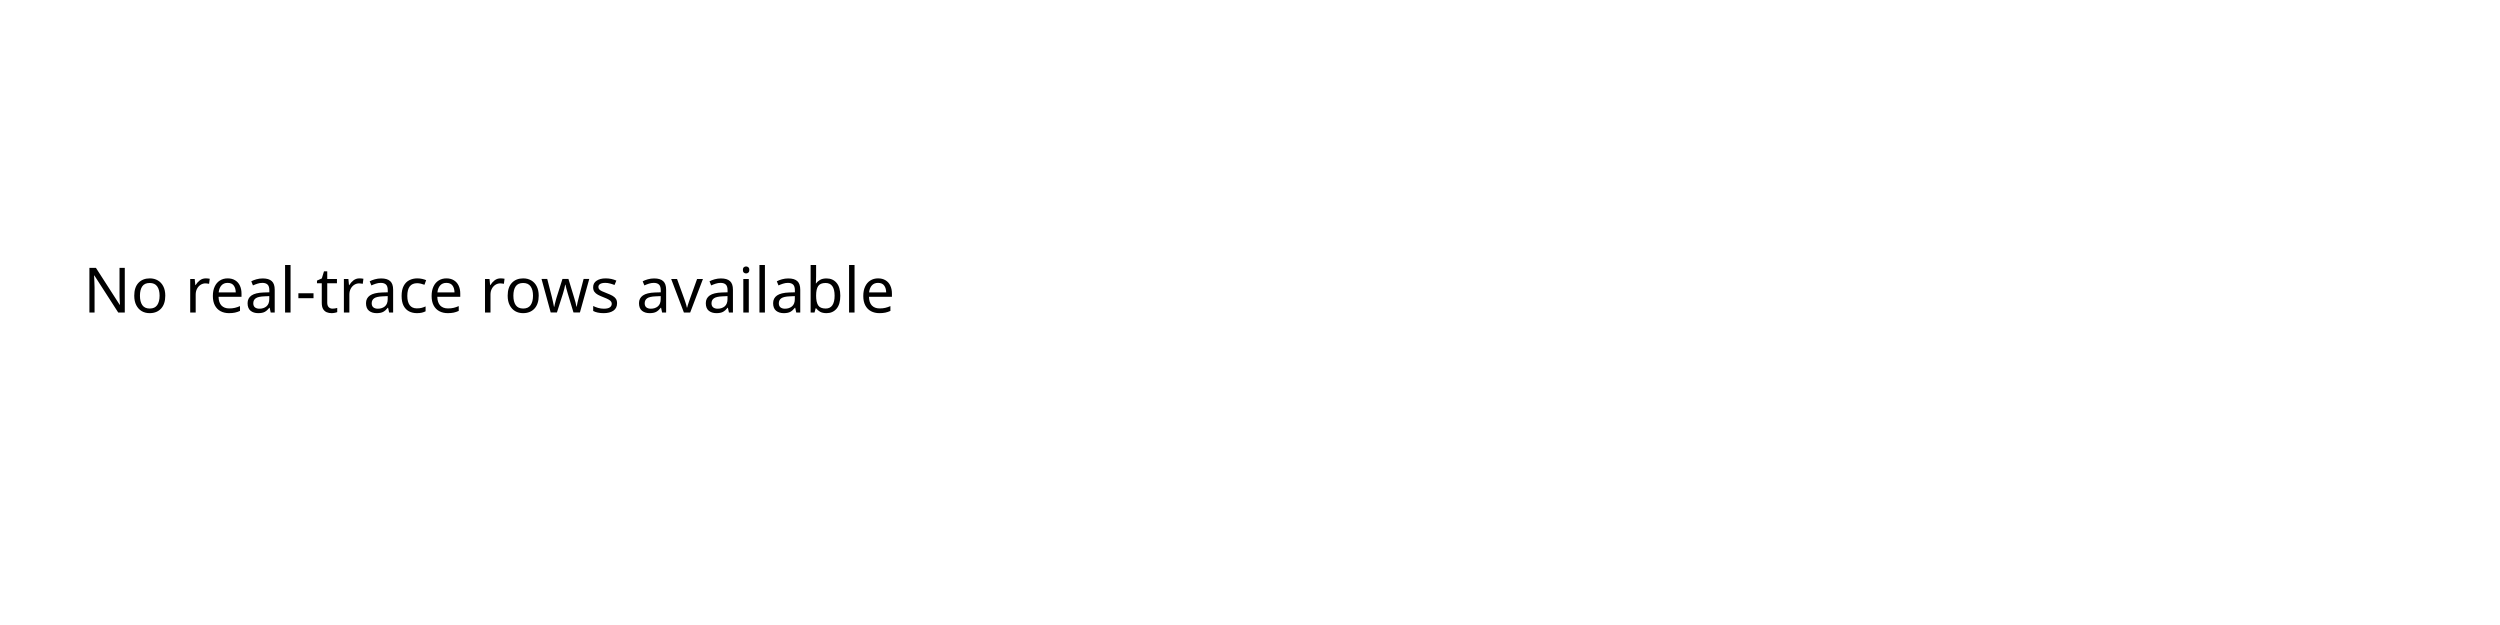
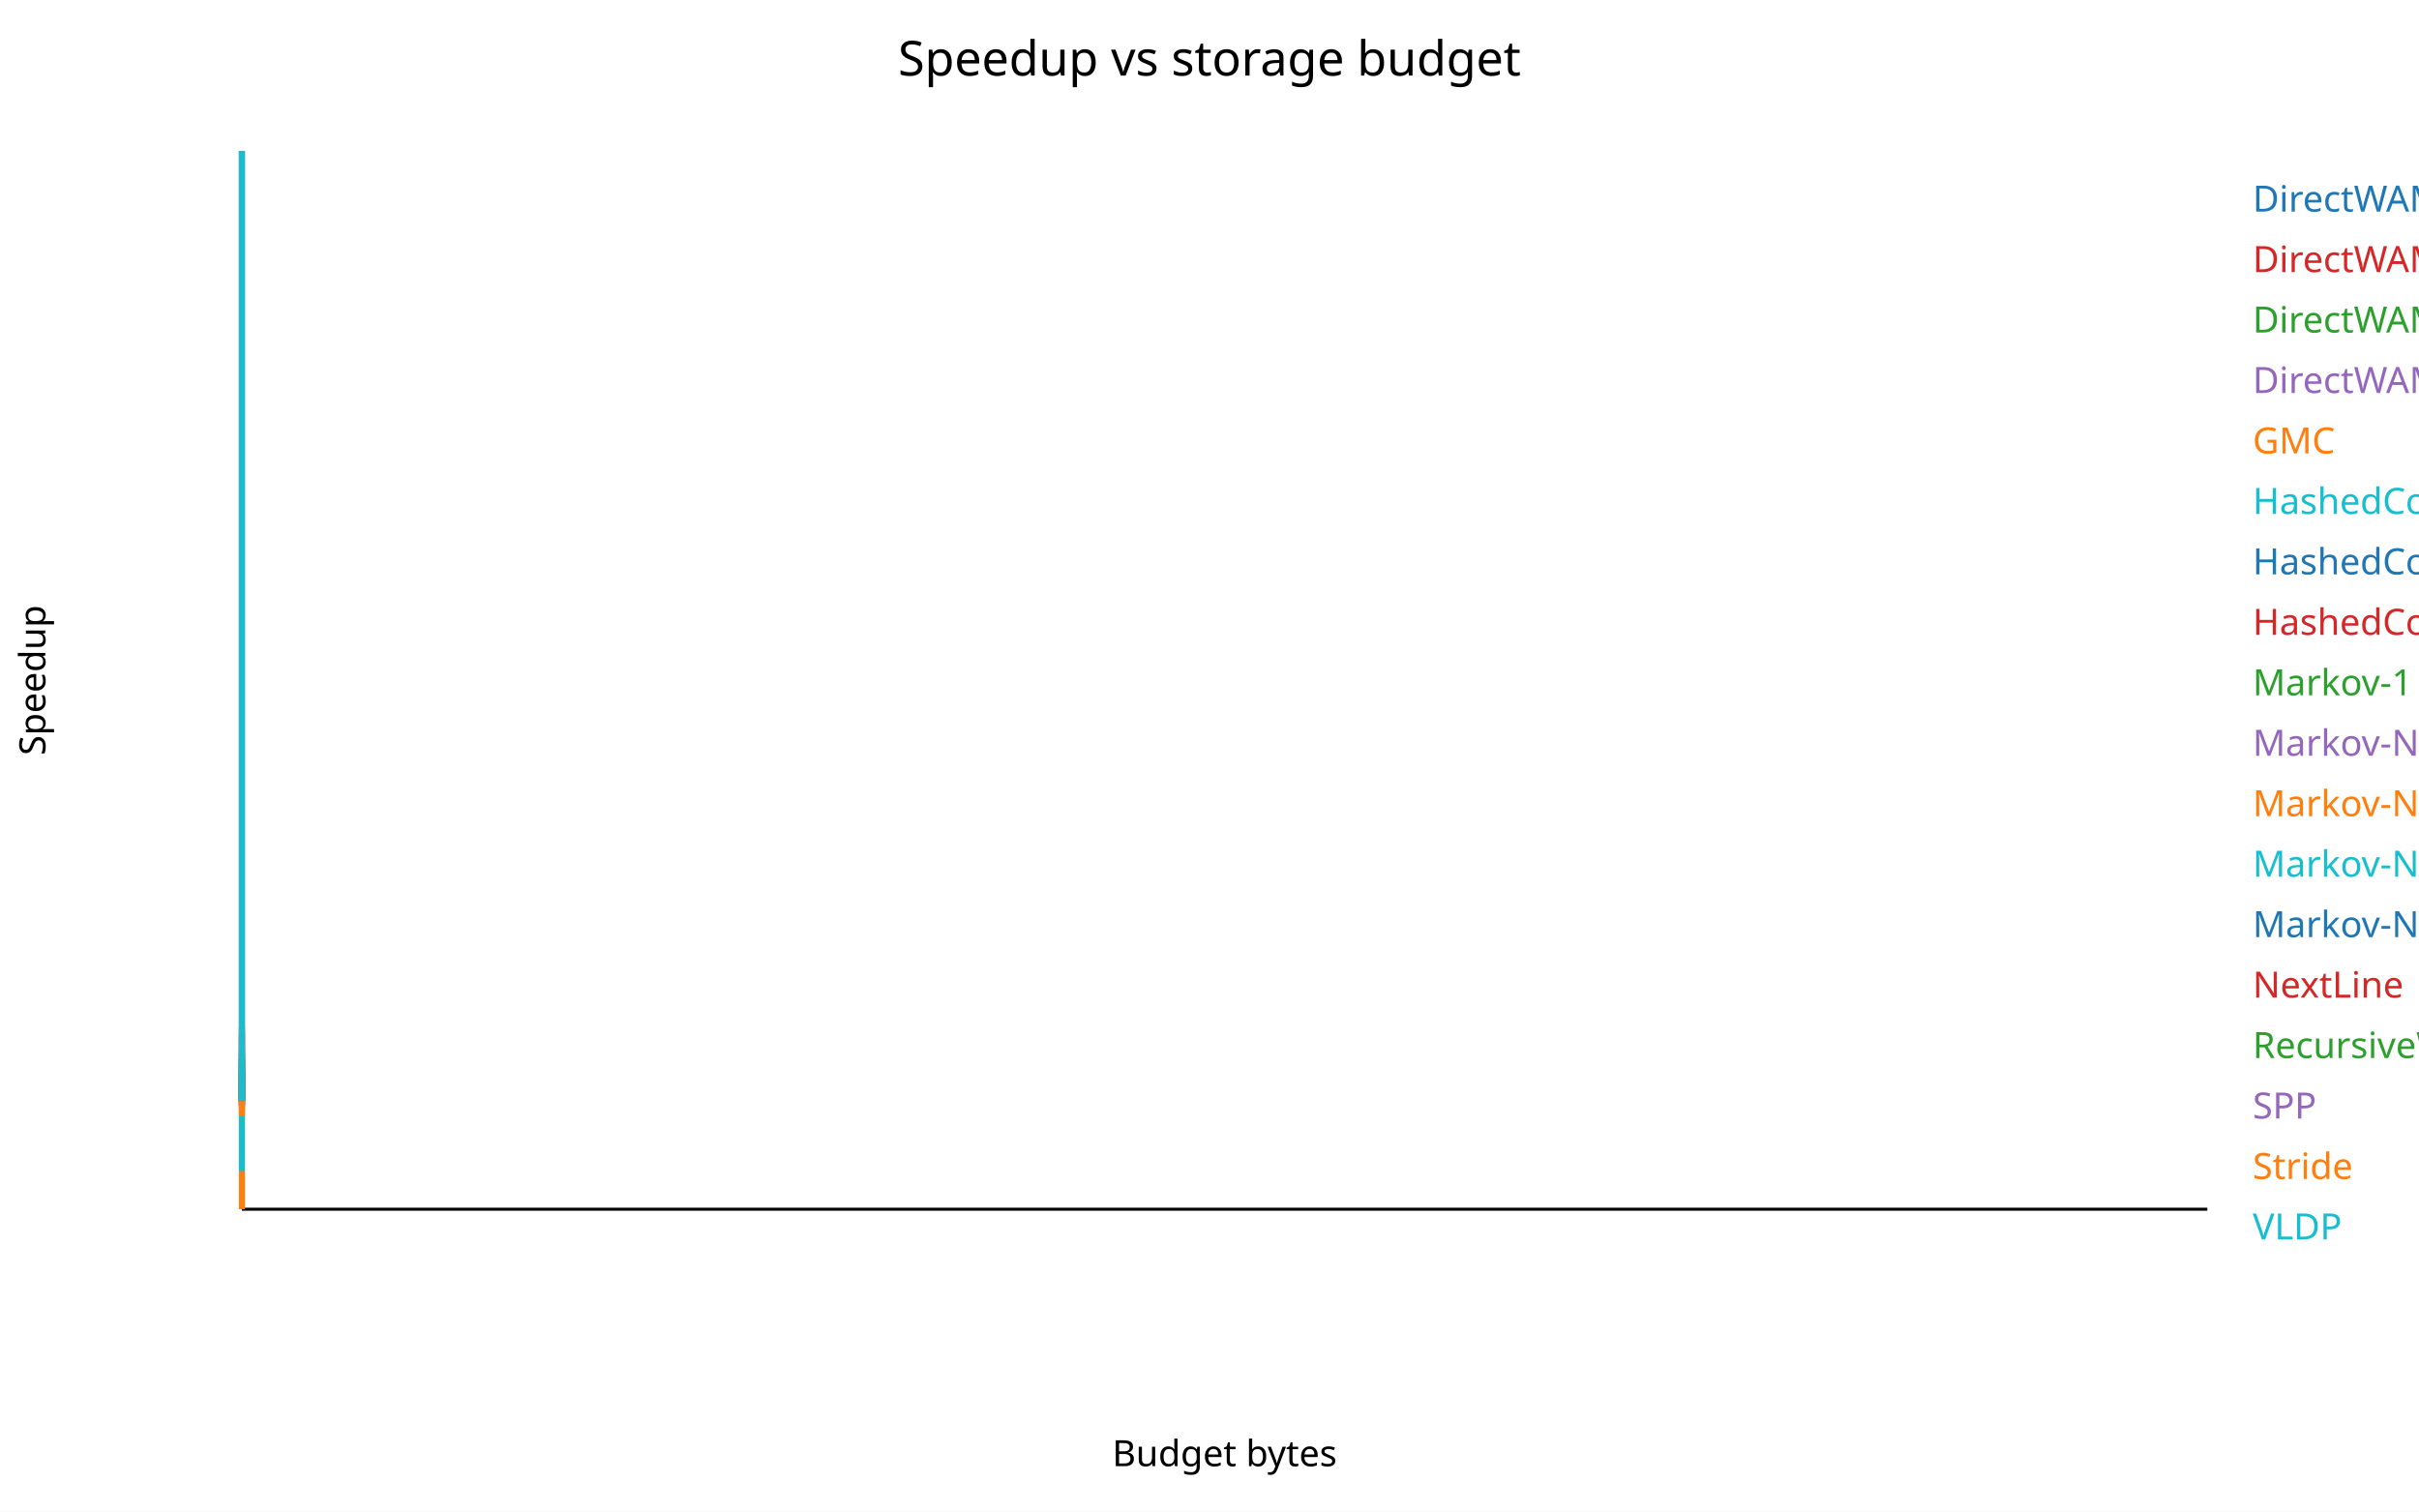
- <svg xmlns="http://www.w3.org/2000/svg" width="720" height="180">
+ <svg xmlns="http://www.w3.org/2000/svg" width="800" height="500" viewBox="0 0 800 500">
  <rect width="100%" height="100%" fill="white" />
-   <text x="24" y="90" font-family="sans-serif" font-size="18">No real-trace rows available</text>
+   <text x="400.0" y="25" text-anchor="middle" font-family="sans-serif" font-size="16">Speedup vs storage budget</text>
+   <line x1="80" y1="400" x2="730" y2="400" stroke="black" />
+   <line x1="80" y1="50" x2="80" y2="400" stroke="black" />
+   <polyline points="80.0,353.5 80.0,356.5 80.0,364.0 80.0,364.3 80.0,364.2 80.0,364.2 80.0,350.3 80.0,364.2 80.0,364.2" fill="none" stroke="#1f77b4" stroke-width="2" />
+   <text x="745" y="70" font-family="sans-serif" font-size="12" fill="#1f77b4">DirectWAM-H16</text>
+   <polyline points="80.0,339.9 80.0,353.9 80.0,364.5 80.0,364.3 80.0,364.2 80.0,364.2 80.0,350.7 80.0,364.2 80.0,364.2" fill="none" stroke="#d62728" stroke-width="2" />
+   <text x="745" y="90" font-family="sans-serif" font-size="12" fill="#d62728">DirectWAM-H16-miss-only</text>
+   <polyline points="80.0,349.8 80.0,354.0 80.0,363.5 80.0,364.2 80.0,364.2 80.0,364.2 80.0,363.8 80.0,364.2 80.0,364.2" fill="none" stroke="#2ca02c" stroke-width="2" />
+   <text x="745" y="110" font-family="sans-serif" font-size="12" fill="#2ca02c">DirectWAM-H32</text>
+   <polyline points="80.0,354.0 80.0,342.6 80.0,363.9 80.0,364.2 80.0,364.2 80.0,364.2 80.0,363.1 80.0,364.2 80.0,364.2" fill="none" stroke="#9467bd" stroke-width="2" />
+   <text x="745" y="130" font-family="sans-serif" font-size="12" fill="#9467bd">DirectWAM-H8</text>
+   <polyline points="80.0,360.5 80.0,358.6 80.0,363.6 80.0,364.2 80.0,214.4 80.0,302.0 80.0,358.0 80.0,347.9 80.0,50.0" fill="none" stroke="#ff7f0e" stroke-width="2" />
+   <text x="745" y="150" font-family="sans-serif" font-size="12" fill="#ff7f0e">GMC</text>
+   <polyline points="80.0,355.4 80.0,364.1 80.0,363.1 80.0,364.5 80.0,365.1 80.0,365.5 80.0,347.2 80.0,365.5 80.0,364.8" fill="none" stroke="#17becf" stroke-width="2" />
+   <text x="745" y="170" font-family="sans-serif" font-size="12" fill="#17becf">HashedContext-H16</text>
+   <polyline points="80.0,352.3 80.0,364.0 80.0,363.6 80.0,364.4 80.0,365.1 80.0,365.4 80.0,367.0 80.0,365.4 80.0,364.8" fill="none" stroke="#1f77b4" stroke-width="2" />
+   <text x="745" y="190" font-family="sans-serif" font-size="12" fill="#1f77b4">HashedContext-H32</text>
+   <polyline points="80.0,355.3 80.0,364.3 80.0,363.8 80.0,364.5 80.0,365.1 80.0,365.5 80.0,364.2 80.0,365.5 80.0,364.8" fill="none" stroke="#d62728" stroke-width="2" />
+   <text x="745" y="210" font-family="sans-serif" font-size="12" fill="#d62728">HashedContext-H8</text>
+   <polyline points="80.0,357.5 80.0,363.4 80.0,364.0 80.0,364.2 80.0,364.2 80.0,364.2 80.0,350.3 80.0,364.2 80.0,364.2" fill="none" stroke="#2ca02c" stroke-width="2" />
+   <text x="745" y="230" font-family="sans-serif" font-size="12" fill="#2ca02c">Markov-1</text>
+   <polyline points="80.0,360.3 80.0,364.2 80.0,364.2 80.0,364.2 80.0,364.2 80.0,364.2 80.0,358.0 80.0,364.2 80.0,364.2" fill="none" stroke="#9467bd" stroke-width="2" />
+   <text x="745" y="250" font-family="sans-serif" font-size="12" fill="#9467bd">Markov-N-H16</text>
+   <polyline points="80.0,348.5 80.0,362.9 80.0,364.1 80.0,364.2 80.0,364.2 80.0,364.2 80.0,400.0 80.0,364.2 80.0,364.2" fill="none" stroke="#ff7f0e" stroke-width="2" />
+   <text x="745" y="270" font-family="sans-serif" font-size="12" fill="#ff7f0e">Markov-N-H2</text>
+   <polyline points="80.0,348.3 80.0,364.1 80.0,364.1 80.0,364.2 80.0,364.2 80.0,364.2 80.0,387.4 80.0,364.2 80.0,364.2" fill="none" stroke="#17becf" stroke-width="2" />
+   <text x="745" y="290" font-family="sans-serif" font-size="12" fill="#17becf">Markov-N-H4</text>
+   <polyline points="80.0,354.4 80.0,364.0 80.0,364.2 80.0,364.2 80.0,364.2 80.0,364.2 80.0,363.1 80.0,364.2 80.0,364.2" fill="none" stroke="#1f77b4" stroke-width="2" />
+   <text x="745" y="310" font-family="sans-serif" font-size="12" fill="#1f77b4">Markov-N-H8</text>
+   <polyline points="80.0,364.7 80.0,363.6 80.0,342.3 80.0,364.4 80.0,361.7 80.0,356.7 80.0,365.7 80.0,341.9 80.0,364.2" fill="none" stroke="#d62728" stroke-width="2" />
+   <text x="745" y="330" font-family="sans-serif" font-size="12" fill="#d62728">NextLine</text>
+   <polyline points="80.0,360.3 80.0,352.9 80.0,363.9 80.0,364.3 80.0,364.2 80.0,364.2 80.0,350.3 80.0,364.2 80.0,364.2" fill="none" stroke="#2ca02c" stroke-width="2" />
+   <text x="745" y="350" font-family="sans-serif" font-size="12" fill="#2ca02c">RecursiveWAM</text>
+   <polyline points="80.0,360.5 80.0,364.2 80.0,364.2 80.0,364.2 80.0,214.4 80.0,364.2 80.0,350.3 80.0,362.5 80.0,50.0" fill="none" stroke="#9467bd" stroke-width="2" />
+   <text x="745" y="370" font-family="sans-serif" font-size="12" fill="#9467bd">SPP</text>
+   <polyline points="80.0,364.2 80.0,369.2 80.0,364.2 80.0,364.2 80.0,364.2 80.0,364.2 80.0,364.2 80.0,364.2 80.0,364.2" fill="none" stroke="#ff7f0e" stroke-width="2" />
+   <text x="745" y="390" font-family="sans-serif" font-size="12" fill="#ff7f0e">Stride</text>
+   <polyline points="80.0,352.1 80.0,364.2 80.0,364.2 80.0,364.2 80.0,214.4 80.0,302.0 80.0,350.3 80.0,364.2 80.0,50.0" fill="none" stroke="#17becf" stroke-width="2" />
+   <text x="745" y="410" font-family="sans-serif" font-size="12" fill="#17becf">VLDP</text>
+   <text x="405.0" y="485" text-anchor="middle" font-family="sans-serif" font-size="12">Budget bytes</text>
+   <text x="15" y="225.0" transform="rotate(-90 15 225.0)" text-anchor="middle" font-family="sans-serif" font-size="12">Speedup</text>
</svg>
